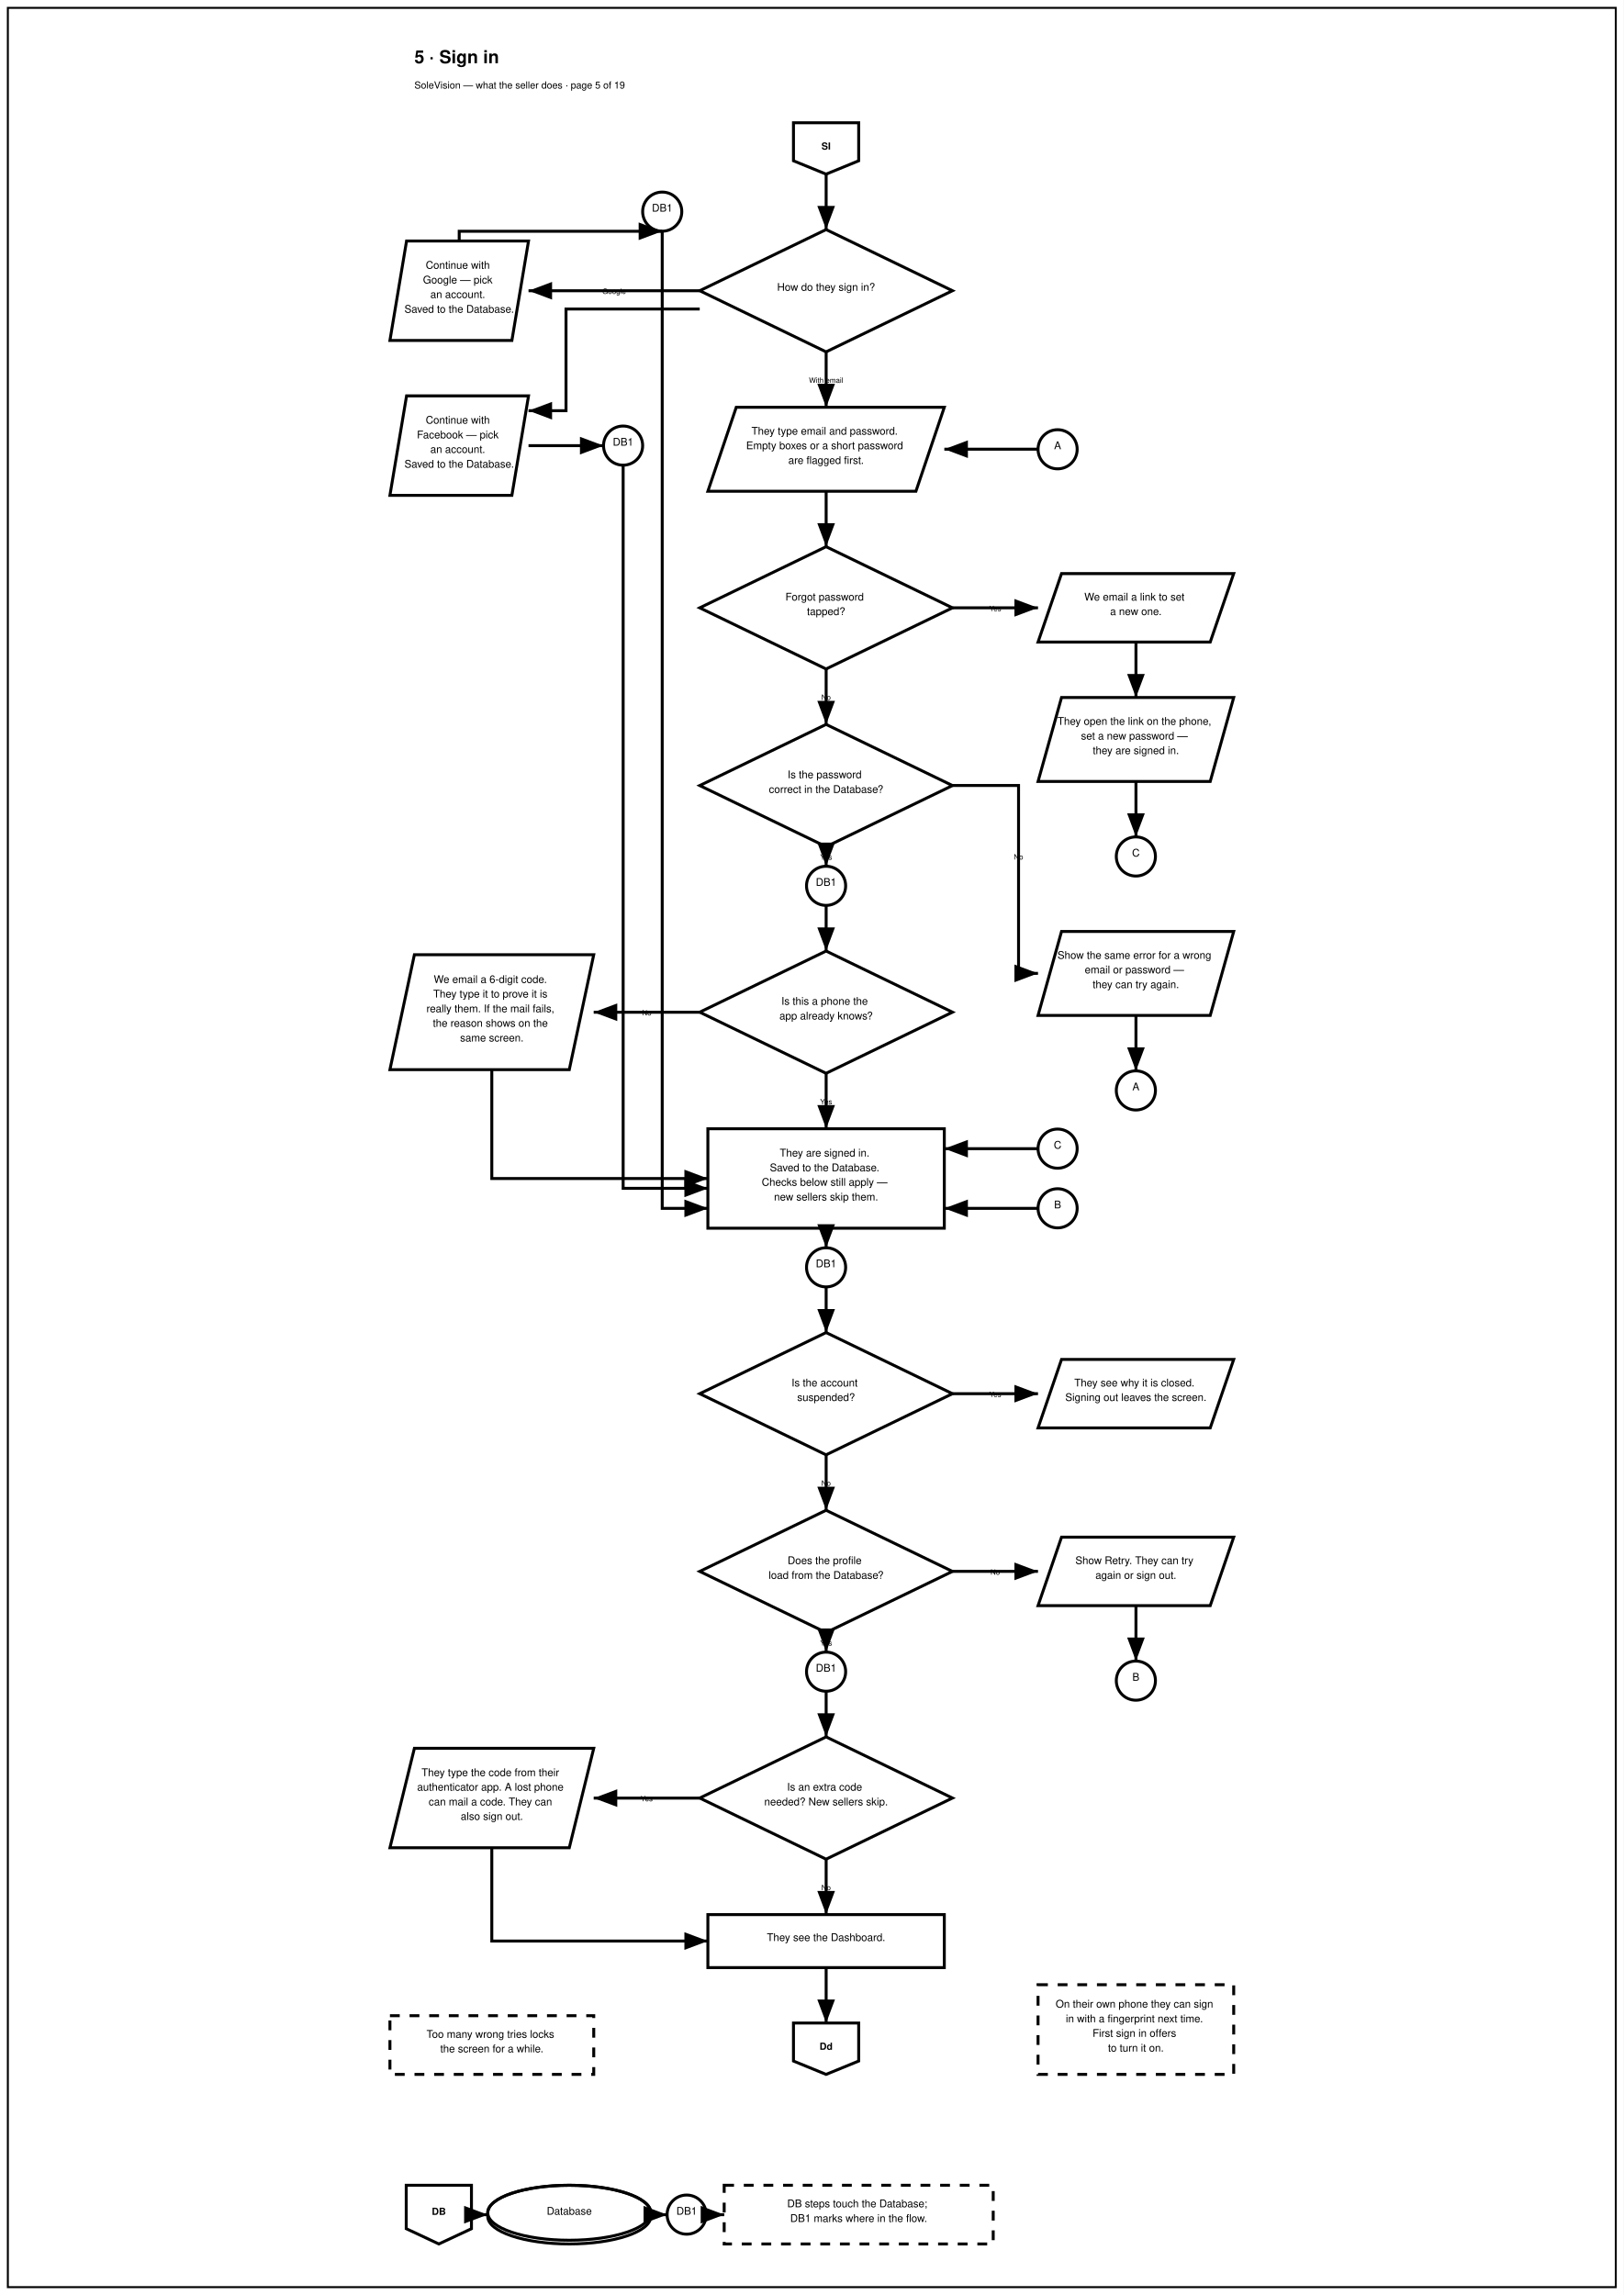
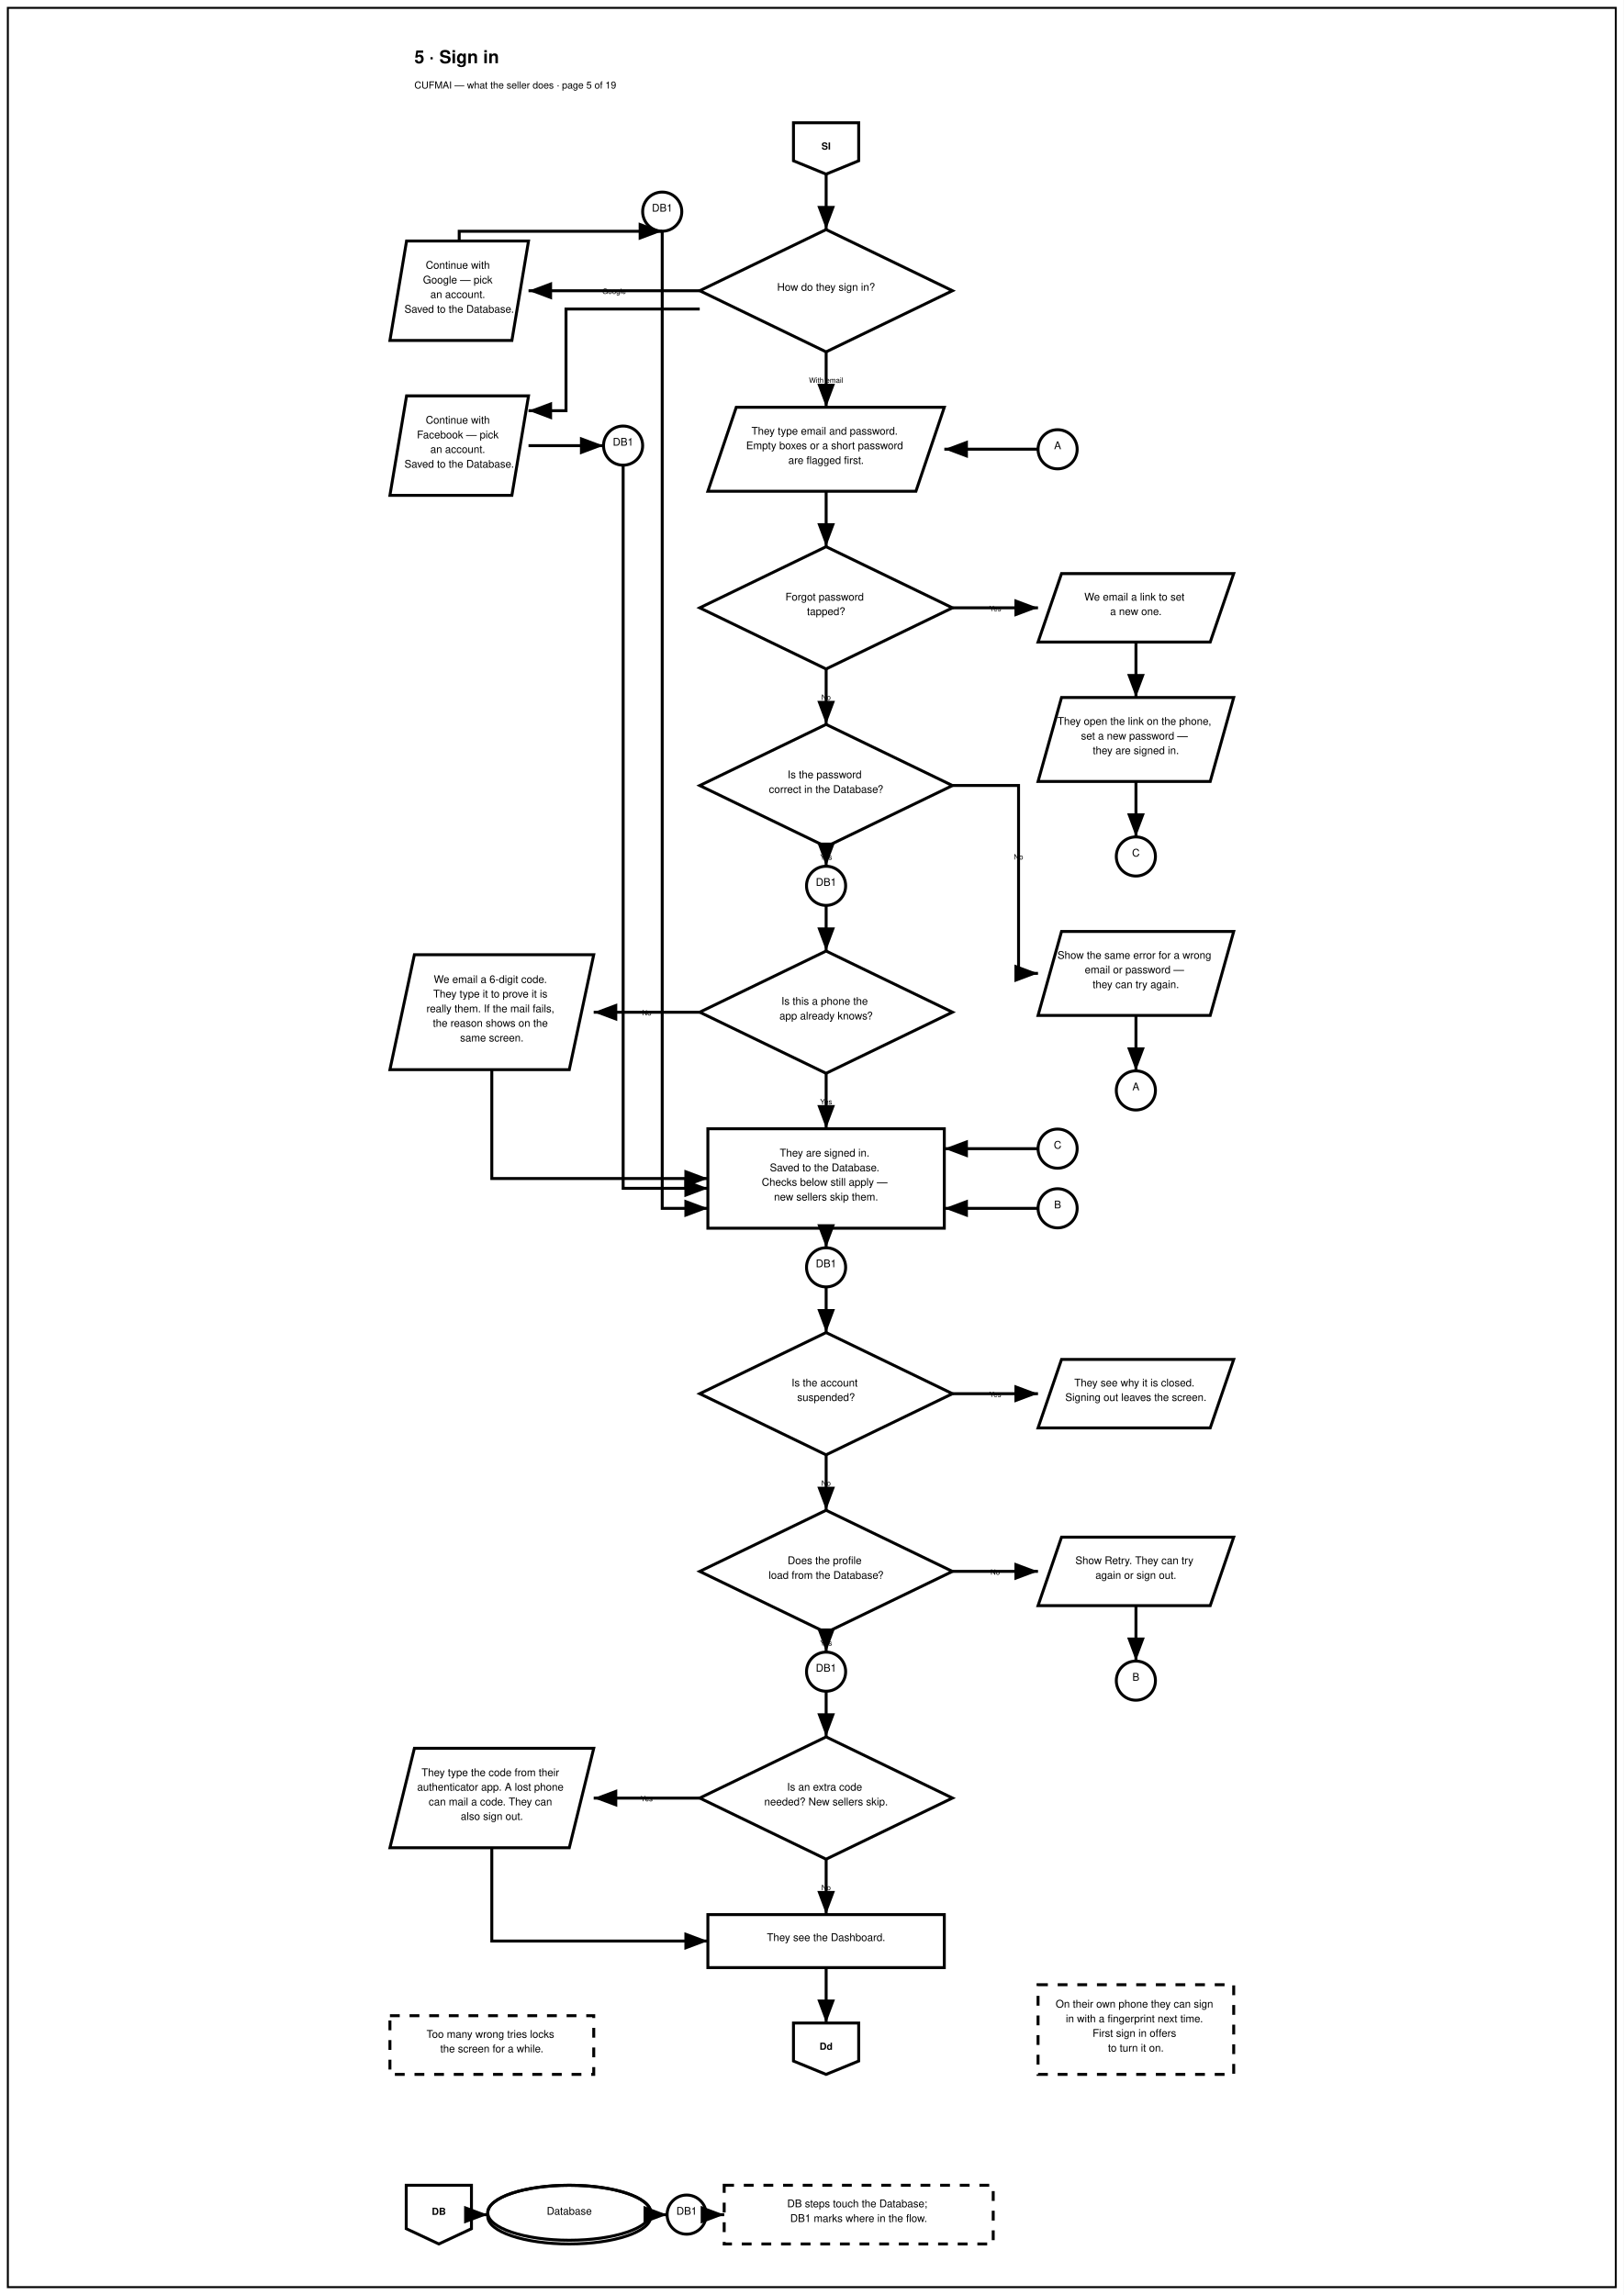
<svg xmlns="http://www.w3.org/2000/svg" width="827" height="1169" viewBox="0 0 827 1169">
  <rect x="0" y="0" width="827" height="1169" fill="#FFFFFF" />
  <defs>
    <marker id="arrow" markerWidth="10" markerHeight="10" refX="8" refY="3" orient="auto" markerUnits="strokeWidth">
      <path d="M0,0 L8,3 L0,6 z" fill="#000000" />
    </marker>
  </defs>
  <rect x="4" y="4" width="819" height="1161" fill="none" stroke="#000000" stroke-width="1" />
  <text font-family="Helvetica, Arial, sans-serif" font-size="9.135" font-weight="bold" fill="#000000" text-anchor="start">
    <tspan x="211.07" y="32.2">5 · Sign in</tspan>
  </text>
  <text font-family="Helvetica, Arial, sans-serif" font-size="4.983" fill="#000000" text-anchor="start">
-     <tspan x="211.07" y="45.1">SoleVision — what the seller does · page 5 of 19</tspan>
+     <tspan x="211.07" y="45.1">CUFMAI — what the seller does · page 5 of 19</tspan>
  </text>
  <polyline points="420.8,88.7 420.8,116.9 420.8,116.9" fill="none" stroke="#000000" stroke-width="1.5" marker-end="url(#arrow)" />
  <polyline points="356.4,148.1 269.2,148.1" fill="none" stroke="#000000" stroke-width="1.5" marker-end="url(#arrow)" />
  <polyline points="233.9,122.8 233.9,117.8 337.3,117.8" fill="none" stroke="#000000" stroke-width="1.5" marker-end="url(#arrow)" />
  <polyline points="356.4,157.4 288.3,157.4 288.3,209.2 269.2,209.2" fill="none" stroke="#000000" stroke-width="1.5" marker-end="url(#arrow)" />
  <polyline points="269.2,227.0 307.4,227.0 307.4,227.0" fill="none" stroke="#000000" stroke-width="1.5" marker-end="url(#arrow)" />
  <polyline points="420.8,179.2 420.8,207.5" fill="none" stroke="#000000" stroke-width="1.5" marker-end="url(#arrow)" />
  <polyline points="420.8,250.2 420.8,278.5" fill="none" stroke="#000000" stroke-width="1.5" marker-end="url(#arrow)" />
  <polyline points="485.1,309.6 528.7,309.6 528.7,309.6" fill="none" stroke="#000000" stroke-width="1.5" marker-end="url(#arrow)" />
  <polyline points="578.6,327.1 578.6,355.3" fill="none" stroke="#000000" stroke-width="1.5" marker-end="url(#arrow)" />
  <polyline points="578.6,398.1 578.6,426.3" fill="none" stroke="#000000" stroke-width="1.5" marker-end="url(#arrow)" />
  <polyline points="420.8,340.8 420.8,369.0" fill="none" stroke="#000000" stroke-width="1.5" marker-end="url(#arrow)" />
  <polyline points="420.8,431.3 420.8,441.2" fill="none" stroke="#000000" stroke-width="1.5" marker-end="url(#arrow)" />
  <polyline points="485.1,400.1 518.8,400.1 518.8,495.8 528.7,495.8" fill="none" stroke="#000000" stroke-width="1.5" marker-end="url(#arrow)" />
  <polyline points="578.6,517.2 578.6,545.5" fill="none" stroke="#000000" stroke-width="1.5" marker-end="url(#arrow)" />
  <polyline points="420.8,461.2 420.8,484.4" fill="none" stroke="#000000" stroke-width="1.5" marker-end="url(#arrow)" />
  <polyline points="356.4,515.6 302.4,515.6" fill="none" stroke="#000000" stroke-width="1.5" marker-end="url(#arrow)" />
  <polyline points="420.8,546.7 420.8,574.9" fill="none" stroke="#000000" stroke-width="1.5" marker-end="url(#arrow)" />
  <polyline points="420.8,625.6 420.8,635.6" fill="none" stroke="#000000" stroke-width="1.5" marker-end="url(#arrow)" />
  <polyline points="250.5,544.8 250.5,600.3 360.6,600.3" fill="none" stroke="#000000" stroke-width="1.5" marker-end="url(#arrow)" />
  <polyline points="420.8,655.5 420.8,678.8" fill="none" stroke="#000000" stroke-width="1.5" marker-end="url(#arrow)" />
  <polyline points="485.1,709.9 528.7,709.9" fill="none" stroke="#000000" stroke-width="1.5" marker-end="url(#arrow)" />
  <polyline points="420.8,741.0 420.8,769.3" fill="none" stroke="#000000" stroke-width="1.5" marker-end="url(#arrow)" />
  <polyline points="420.8,831.6 420.8,841.5" fill="none" stroke="#000000" stroke-width="1.5" marker-end="url(#arrow)" />
  <polyline points="485.1,800.4 528.7,800.4" fill="none" stroke="#000000" stroke-width="1.5" marker-end="url(#arrow)" />
  <polyline points="578.6,817.9 578.6,846.1" fill="none" stroke="#000000" stroke-width="1.5" marker-end="url(#arrow)" />
  <polyline points="420.8,861.5 420.8,884.7" fill="none" stroke="#000000" stroke-width="1.5" marker-end="url(#arrow)" />
  <polyline points="356.4,915.9 302.4,915.9 302.4,915.9" fill="none" stroke="#000000" stroke-width="1.5" marker-end="url(#arrow)" />
  <polyline points="420.8,947.0 420.8,975.2" fill="none" stroke="#000000" stroke-width="1.5" marker-end="url(#arrow)" />
  <polyline points="250.5,941.2 250.5,988.7 360.6,988.7" fill="none" stroke="#000000" stroke-width="1.5" marker-end="url(#arrow)" />
  <polyline points="420.8,1002.2 420.8,1030.5 420.8,1030.5" fill="none" stroke="#000000" stroke-width="1.5" marker-end="url(#arrow)" />
  <polyline points="240.1,1128.1 248.4,1128.1" fill="none" stroke="#000000" stroke-width="1.5" marker-end="url(#arrow)" />
  <polyline points="331.5,1128.1 339.8,1128.1 339.8,1128.1" fill="none" stroke="#000000" stroke-width="1.5" marker-end="url(#arrow)" />
  <polyline points="359.7,1128.1 368.9,1128.1 368.9,1128.1" fill="none" stroke="#000000" stroke-width="1.5" marker-end="url(#arrow)" />
  <polyline points="528.7,585.1 481.0,585.1" fill="none" stroke="#000000" stroke-width="1.5" marker-end="url(#arrow)" />
  <polyline points="528.7,228.8 481.0,228.8 481.0,228.8" fill="none" stroke="#000000" stroke-width="1.5" marker-end="url(#arrow)" />
  <polyline points="528.7,615.5 481.0,615.5 481.0,615.5" fill="none" stroke="#000000" stroke-width="1.5" marker-end="url(#arrow)" />
  <polyline points="337.3,117.8 337.3,615.5 360.6,615.5" fill="none" stroke="#000000" stroke-width="1.5" marker-end="url(#arrow)" />
  <polyline points="317.4,236.9 317.4,605.3 360.6,605.3" fill="none" stroke="#000000" stroke-width="1.5" marker-end="url(#arrow)" />
  <text font-family="Helvetica, Arial, sans-serif" font-size="3.737" fill="#000000" text-anchor="middle">
    <tspan x="312.804" y="149.7">Google</tspan>
  </text>
  <text font-family="Helvetica, Arial, sans-serif" font-size="3.737" fill="#000000" text-anchor="middle">
    <tspan x="420.767" y="195.0">With email</tspan>
  </text>
  <text font-family="Helvetica, Arial, sans-serif" font-size="3.737" fill="#000000" text-anchor="middle">
    <tspan x="506.929" y="311.3">Yes</tspan>
  </text>
  <text font-family="Helvetica, Arial, sans-serif" font-size="3.737" fill="#000000" text-anchor="middle">
    <tspan x="420.767" y="356.5">No</tspan>
  </text>
  <text font-family="Helvetica, Arial, sans-serif" font-size="3.737" fill="#000000" text-anchor="middle">
    <tspan x="420.767" y="437.9">Yes</tspan>
  </text>
  <text font-family="Helvetica, Arial, sans-serif" font-size="3.737" fill="#000000" text-anchor="middle">
    <tspan x="518.764" y="437.8">No</tspan>
  </text>
  <text font-family="Helvetica, Arial, sans-serif" font-size="3.737" fill="#000000" text-anchor="middle">
    <tspan x="329.414" y="517.2">No</tspan>
  </text>
  <text font-family="Helvetica, Arial, sans-serif" font-size="3.737" fill="#000000" text-anchor="middle">
    <tspan x="420.767" y="562.5">Yes</tspan>
  </text>
  <text font-family="Helvetica, Arial, sans-serif" font-size="3.737" fill="#000000" text-anchor="middle">
    <tspan x="506.929" y="711.6">Yes</tspan>
  </text>
  <text font-family="Helvetica, Arial, sans-serif" font-size="3.737" fill="#000000" text-anchor="middle">
    <tspan x="420.767" y="756.8">No</tspan>
  </text>
  <text font-family="Helvetica, Arial, sans-serif" font-size="3.737" fill="#000000" text-anchor="middle">
    <tspan x="420.767" y="838.2">Yes</tspan>
  </text>
  <text font-family="Helvetica, Arial, sans-serif" font-size="3.737" fill="#000000" text-anchor="middle">
    <tspan x="506.929" y="802.1">No</tspan>
  </text>
  <text font-family="Helvetica, Arial, sans-serif" font-size="3.737" fill="#000000" text-anchor="middle">
    <tspan x="329.414" y="917.5">Yes</tspan>
  </text>
  <text font-family="Helvetica, Arial, sans-serif" font-size="3.737" fill="#000000" text-anchor="middle">
    <tspan x="420.767" y="962.8">No</tspan>
  </text>
  <polygon points="404.157,62.541 437.376,62.541 437.376,81.9 420.767,88.701 404.157,81.9" fill="none" stroke="#000000" stroke-width="1.5" />
  <text font-family="Helvetica, Arial, sans-serif" font-size="4.983" font-weight="bold" fill="#000000" text-anchor="middle">
    <tspan x="420.767" y="76.2">SI</tspan>
  </text>
  <polygon points="420.767,116.938 485.129,148.081 420.767,179.224 356.404,148.081" fill="none" stroke="#000000" stroke-width="1.5" />
  <text font-family="Helvetica, Arial, sans-serif" font-size="5.398" fill="#000000" text-anchor="middle">
    <tspan x="420.767" y="148.1">How do they sign in?</tspan>
  </text>
  <polygon points="207.083,122.751 269.204,122.751 260.733,173.411 198.612,173.411" fill="none" stroke="#000000" stroke-width="1.5" />
  <text font-family="Helvetica, Arial, sans-serif" font-size="5.398" fill="#000000" text-anchor="middle">
    <tspan x="233.908" y="136.9">Continue with</tspan>
    <tspan x="233.908" y="144.4">Google — pick</tspan>
    <tspan x="233.908" y="151.8">an account.</tspan>
    <tspan x="233.908" y="159.3">Saved to the Database.</tspan>
  </text>
  <circle cx="337.303" cy="107.803" r="9.966" fill="none" stroke="#000000" stroke-width="1.5" />
  <text font-family="Helvetica, Arial, sans-serif" font-size="5.398" fill="#000000" text-anchor="middle">
    <tspan x="337.303" y="107.8">DB1</tspan>
  </text>
  <polygon points="207.083,201.647 269.204,201.647 260.733,252.307 198.612,252.307" fill="none" stroke="#000000" stroke-width="1.5" />
  <text font-family="Helvetica, Arial, sans-serif" font-size="5.398" fill="#000000" text-anchor="middle">
    <tspan x="233.908" y="215.8">Continue with</tspan>
    <tspan x="233.908" y="223.3">Facebook — pick</tspan>
    <tspan x="233.908" y="230.7">an account.</tspan>
    <tspan x="233.908" y="238.2">Saved to the Database.</tspan>
  </text>
  <circle cx="317.372" cy="226.977" r="9.966" fill="none" stroke="#000000" stroke-width="1.5" />
  <text font-family="Helvetica, Arial, sans-serif" font-size="5.398" fill="#000000" text-anchor="middle">
    <tspan x="317.372" y="227.0">DB1</tspan>
  </text>
  <polygon points="375.007,207.461 480.977,207.461 466.526,250.23 360.557,250.23" fill="none" stroke="#000000" stroke-width="1.5" />
  <text font-family="Helvetica, Arial, sans-serif" font-size="5.398" fill="#000000" text-anchor="middle">
    <tspan x="420.767" y="221.4">They type email and password.</tspan>
    <tspan x="420.767" y="228.8">Empty boxes or a short password</tspan>
    <tspan x="420.767" y="236.3">are flagged first.</tspan>
  </text>
  <polygon points="420.767,278.467 485.129,309.61 420.767,340.753 356.404,309.61" fill="none" stroke="#000000" stroke-width="1.5" />
  <text font-family="Helvetica, Arial, sans-serif" font-size="5.398" fill="#000000" text-anchor="middle">
    <tspan x="420.767" y="305.9">Forgot password</tspan>
    <tspan x="420.767" y="313.3">tapped?</tspan>
  </text>
  <polygon points="540.689,292.17 628.388,292.17 616.429,327.05 528.73,327.05" fill="none" stroke="#000000" stroke-width="1.5" />
  <text font-family="Helvetica, Arial, sans-serif" font-size="5.398" fill="#000000" text-anchor="middle">
    <tspan x="578.559" y="305.9">We email a link to set</tspan>
    <tspan x="578.559" y="313.3">a new one.</tspan>
  </text>
  <polygon points="540.689,355.287 628.388,355.287 616.429,398.057 528.73,398.057" fill="none" stroke="#000000" stroke-width="1.5" />
  <text font-family="Helvetica, Arial, sans-serif" font-size="5.398" fill="#000000" text-anchor="middle">
    <tspan x="578.559" y="369.2">They open the link on the phone,</tspan>
    <tspan x="578.559" y="376.7">set a new password —</tspan>
    <tspan x="578.559" y="384.1">they are signed in.</tspan>
  </text>
  <circle cx="578.559" cy="436.259" r="9.966" fill="none" stroke="#000000" stroke-width="1.5" />
  <text font-family="Helvetica, Arial, sans-serif" font-size="5.398" fill="#000000" text-anchor="middle">
    <tspan x="578.559" y="436.3">C</tspan>
  </text>
  <polygon points="420.767,368.99 485.129,400.133 420.767,431.276 356.404,400.133" fill="none" stroke="#000000" stroke-width="1.5" />
  <text font-family="Helvetica, Arial, sans-serif" font-size="5.398" fill="#000000" text-anchor="middle">
    <tspan x="420.767" y="396.4">Is the password</tspan>
    <tspan x="420.767" y="403.9">correct in the Database?</tspan>
  </text>
  <circle cx="420.767" cy="451.207" r="9.966" fill="none" stroke="#000000" stroke-width="1.5" />
  <text font-family="Helvetica, Arial, sans-serif" font-size="5.398" fill="#000000" text-anchor="middle">
    <tspan x="420.767" y="451.2">DB1</tspan>
  </text>
  <polygon points="540.689,474.461 628.388,474.461 616.429,517.231 528.73,517.231" fill="none" stroke="#000000" stroke-width="1.5" />
  <text font-family="Helvetica, Arial, sans-serif" font-size="5.398" fill="#000000" text-anchor="middle">
    <tspan x="578.559" y="488.4">Show the same error for a wrong</tspan>
    <tspan x="578.559" y="495.8">email or password —</tspan>
    <tspan x="578.559" y="503.3">they can try again.</tspan>
  </text>
  <circle cx="578.559" cy="555.433" r="9.966" fill="none" stroke="#000000" stroke-width="1.5" />
  <text font-family="Helvetica, Arial, sans-serif" font-size="5.398" fill="#000000" text-anchor="middle">
    <tspan x="578.559" y="555.4">A</tspan>
  </text>
  <polygon points="420.767,484.427 485.129,515.57 420.767,546.713 356.404,515.57" fill="none" stroke="#000000" stroke-width="1.5" />
  <text font-family="Helvetica, Arial, sans-serif" font-size="5.398" fill="#000000" text-anchor="middle">
    <tspan x="420.767" y="511.8">Is this a phone the</tspan>
    <tspan x="420.767" y="519.3">app already knows?</tspan>
  </text>
  <polygon points="211.07,486.295 302.423,486.295 289.966,544.844 198.612,544.844" fill="none" stroke="#000000" stroke-width="1.5" />
  <text font-family="Helvetica, Arial, sans-serif" font-size="5.398" fill="#000000" text-anchor="middle">
    <tspan x="250.518" y="500.7">We email a 6-digit code.</tspan>
    <tspan x="250.518" y="508.1">They type it to prove it is</tspan>
    <tspan x="250.518" y="515.6">really them. If the mail fails,</tspan>
    <tspan x="250.518" y="523.0">the reason shows on the</tspan>
    <tspan x="250.518" y="530.5">same screen.</tspan>
  </text>
  <rect x="360.557" y="574.949" width="120.42" height="50.659" rx="0" fill="none" stroke="#000000" stroke-width="1.5" />
  <text font-family="Helvetica, Arial, sans-serif" font-size="5.398" fill="#000000" text-anchor="middle">
    <tspan x="420.767" y="589.1">They are signed in.</tspan>
    <tspan x="420.767" y="596.6">Saved to the Database.</tspan>
    <tspan x="420.767" y="604.0">Checks below still apply —</tspan>
    <tspan x="420.767" y="611.5">new sellers skip them.</tspan>
  </text>
  <circle cx="420.767" cy="645.541" r="9.966" fill="none" stroke="#000000" stroke-width="1.5" />
  <text font-family="Helvetica, Arial, sans-serif" font-size="5.398" fill="#000000" text-anchor="middle">
    <tspan x="420.767" y="645.5">DB1</tspan>
  </text>
  <polygon points="420.767,678.76 485.129,709.903 420.767,741.046 356.404,709.903" fill="none" stroke="#000000" stroke-width="1.5" />
  <text font-family="Helvetica, Arial, sans-serif" font-size="5.398" fill="#000000" text-anchor="middle">
    <tspan x="420.767" y="706.2">Is the account</tspan>
    <tspan x="420.767" y="713.6">suspended?</tspan>
  </text>
  <polygon points="540.689,692.463 628.388,692.463 616.429,727.343 528.73,727.343" fill="none" stroke="#000000" stroke-width="1.5" />
  <text font-family="Helvetica, Arial, sans-serif" font-size="5.398" fill="#000000" text-anchor="middle">
    <tspan x="578.559" y="706.2">They see why it is closed.</tspan>
    <tspan x="578.559" y="713.6">Signing out leaves the screen.</tspan>
  </text>
  <polygon points="420.767,769.283 485.129,800.426 420.767,831.569 356.404,800.426" fill="none" stroke="#000000" stroke-width="1.5" />
  <text font-family="Helvetica, Arial, sans-serif" font-size="5.398" fill="#000000" text-anchor="middle">
    <tspan x="420.767" y="796.7">Does the profile</tspan>
    <tspan x="420.767" y="804.2">load from the Database?</tspan>
  </text>
  <circle cx="420.767" cy="851.5" r="9.966" fill="none" stroke="#000000" stroke-width="1.5" />
  <text font-family="Helvetica, Arial, sans-serif" font-size="5.398" fill="#000000" text-anchor="middle">
    <tspan x="420.767" y="851.5">DB1</tspan>
  </text>
  <polygon points="540.689,782.986 628.388,782.986 616.429,817.866 528.73,817.866" fill="none" stroke="#000000" stroke-width="1.5" />
  <text font-family="Helvetica, Arial, sans-serif" font-size="5.398" fill="#000000" text-anchor="middle">
    <tspan x="578.559" y="796.7">Show Retry. They can try</tspan>
    <tspan x="578.559" y="804.2">again or sign out.</tspan>
  </text>
  <circle cx="578.559" cy="856.068" r="9.966" fill="none" stroke="#000000" stroke-width="1.5" />
  <text font-family="Helvetica, Arial, sans-serif" font-size="5.398" fill="#000000" text-anchor="middle">
    <tspan x="578.559" y="856.1">B</tspan>
  </text>
  <polygon points="420.767,884.72 485.129,915.863 420.767,947.006 356.404,915.863" fill="none" stroke="#000000" stroke-width="1.5" />
  <text font-family="Helvetica, Arial, sans-serif" font-size="5.398" fill="#000000" text-anchor="middle">
    <tspan x="420.767" y="912.1">Is an extra code</tspan>
    <tspan x="420.767" y="919.6">needed? New sellers skip.</tspan>
  </text>
  <polygon points="211.07,890.533 302.423,890.533 289.966,941.193 198.612,941.193" fill="none" stroke="#000000" stroke-width="1.5" />
  <text font-family="Helvetica, Arial, sans-serif" font-size="5.398" fill="#000000" text-anchor="middle">
    <tspan x="250.518" y="904.7">They type the code from their</tspan>
    <tspan x="250.518" y="912.1">authenticator app. A lost phone</tspan>
    <tspan x="250.518" y="919.6">can mail a code. They can</tspan>
    <tspan x="250.518" y="927.0">also sign out.</tspan>
  </text>
  <rect x="360.557" y="975.242" width="120.42" height="26.991" rx="0" fill="none" stroke="#000000" stroke-width="1.5" />
  <text font-family="Helvetica, Arial, sans-serif" font-size="5.398" fill="#000000" text-anchor="middle">
    <tspan x="420.767" y="988.7">They see the Dashboard.</tspan>
  </text>
  <polygon points="404.157,1030.47 437.376,1030.47 437.376,1049.828 420.767,1056.63 404.157,1049.828" fill="none" stroke="#000000" stroke-width="1.5" />
  <text font-family="Helvetica, Arial, sans-serif" font-size="4.983" font-weight="bold" fill="#000000" text-anchor="middle">
    <tspan x="420.767" y="1044.1">Dd</tspan>
  </text>
  <rect x="198.612" y="1026.732" width="103.81" height="29.897" rx="0" fill="none" stroke="#000000" stroke-width="1.5" stroke-dasharray="5 5" />
  <text font-family="Helvetica, Arial, sans-serif" font-size="5.398" fill="#000000" text-anchor="middle">
    <tspan x="250.518" y="1038.0">Too many wrong tries locks</tspan>
    <tspan x="250.518" y="1045.4">the screen for a while.</tspan>
  </text>
  <rect x="528.73" y="1010.953" width="99.658" height="45.677" rx="0" fill="none" stroke="#000000" stroke-width="1.5" stroke-dasharray="5 5" />
  <text font-family="Helvetica, Arial, sans-serif" font-size="5.398" fill="#000000" text-anchor="middle">
    <tspan x="578.559" y="1022.6">On their own phone they can sign</tspan>
    <tspan x="578.559" y="1030.1">in with a fingerprint next time.</tspan>
    <tspan x="578.559" y="1037.5">First sign in offers</tspan>
    <tspan x="578.559" y="1045.0">to turn it on.</tspan>
  </text>
  <polygon points="206.917,1113.103 240.137,1113.103 240.137,1135.227 223.527,1143 206.917,1135.227" fill="none" stroke="#000000" stroke-width="1.5" />
  <text font-family="Helvetica, Arial, sans-serif" font-size="4.983" font-weight="bold" fill="#000000" text-anchor="middle">
    <tspan x="223.527" y="1128.2">DB</tspan>
  </text>
  <path d="M248.441,1127.103 L248.441,1129 A41.524,14 0 0,0 331.49,1129 L331.49,1127.103 A41.524,14 0 0,0 248.441,1127.103 Z" fill="none" stroke="#000000" stroke-width="1.5" />
  <ellipse cx="289.966" cy="1127.103" rx="41.524" ry="14" fill="none" stroke="#000000" stroke-width="1.5" />
  <text font-family="Helvetica, Arial, sans-serif" font-size="5.398" fill="#000000" text-anchor="middle">
    <tspan x="289.966" y="1128.1">Database</tspan>
  </text>
  <circle cx="349.76" cy="1128.051" r="9.966" fill="none" stroke="#000000" stroke-width="1.5" />
  <text font-family="Helvetica, Arial, sans-serif" font-size="5.398" fill="#000000" text-anchor="middle">
    <tspan x="349.76" y="1128.1">DB1</tspan>
  </text>
  <rect x="368.862" y="1113.103" width="137.03" height="29.897" rx="0" fill="none" stroke="#000000" stroke-width="1.5" stroke-dasharray="5 5" />
  <text font-family="Helvetica, Arial, sans-serif" font-size="5.398" fill="#000000" text-anchor="middle">
    <tspan x="437.376" y="1124.3">DB steps touch the Database;</tspan>
    <tspan x="437.376" y="1131.8">DB1 marks where in the flow.</tspan>
  </text>
  <circle cx="538.695" cy="585.081" r="9.966" fill="none" stroke="#000000" stroke-width="1.5" />
  <text font-family="Helvetica, Arial, sans-serif" font-size="5.398" fill="#000000" text-anchor="middle">
    <tspan x="538.695" y="585.1">C</tspan>
  </text>
  <circle cx="538.695" cy="228.846" r="9.966" fill="none" stroke="#000000" stroke-width="1.5" />
  <text font-family="Helvetica, Arial, sans-serif" font-size="5.398" fill="#000000" text-anchor="middle">
    <tspan x="538.695" y="228.8">A</tspan>
  </text>
  <circle cx="538.695" cy="615.477" r="9.966" fill="none" stroke="#000000" stroke-width="1.5" />
  <text font-family="Helvetica, Arial, sans-serif" font-size="5.398" fill="#000000" text-anchor="middle">
    <tspan x="538.695" y="615.5">B</tspan>
  </text>
</svg>
